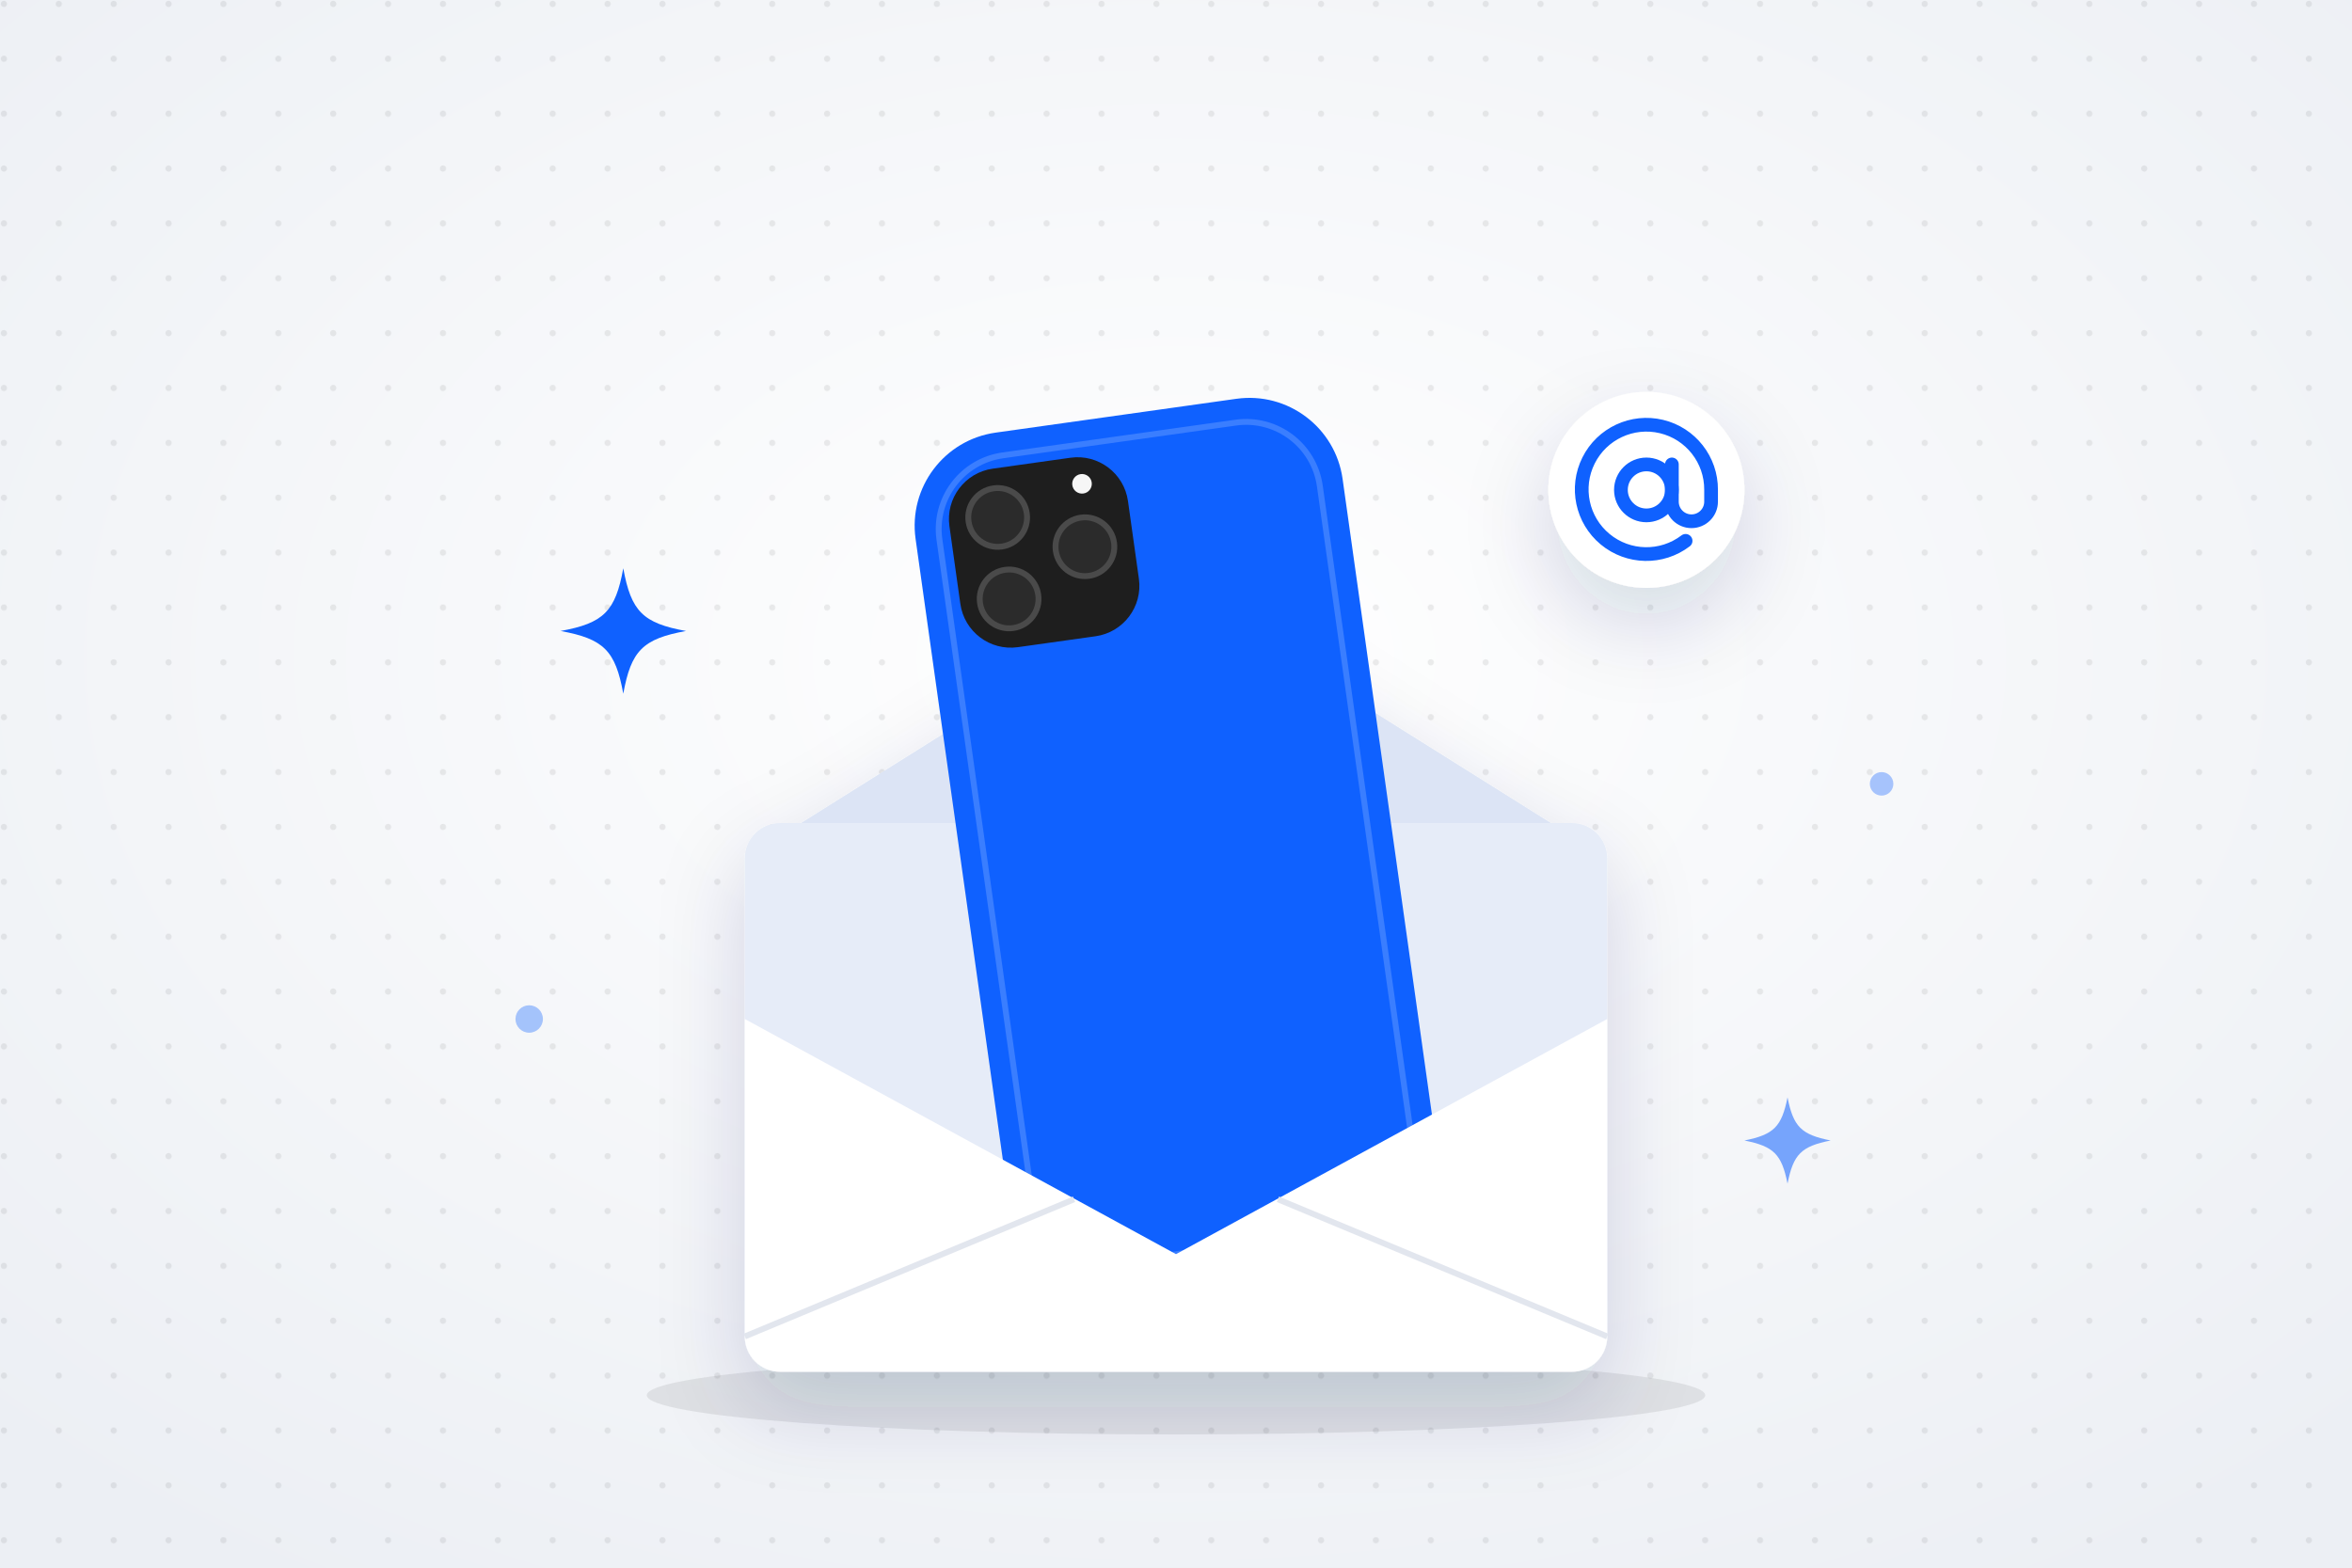
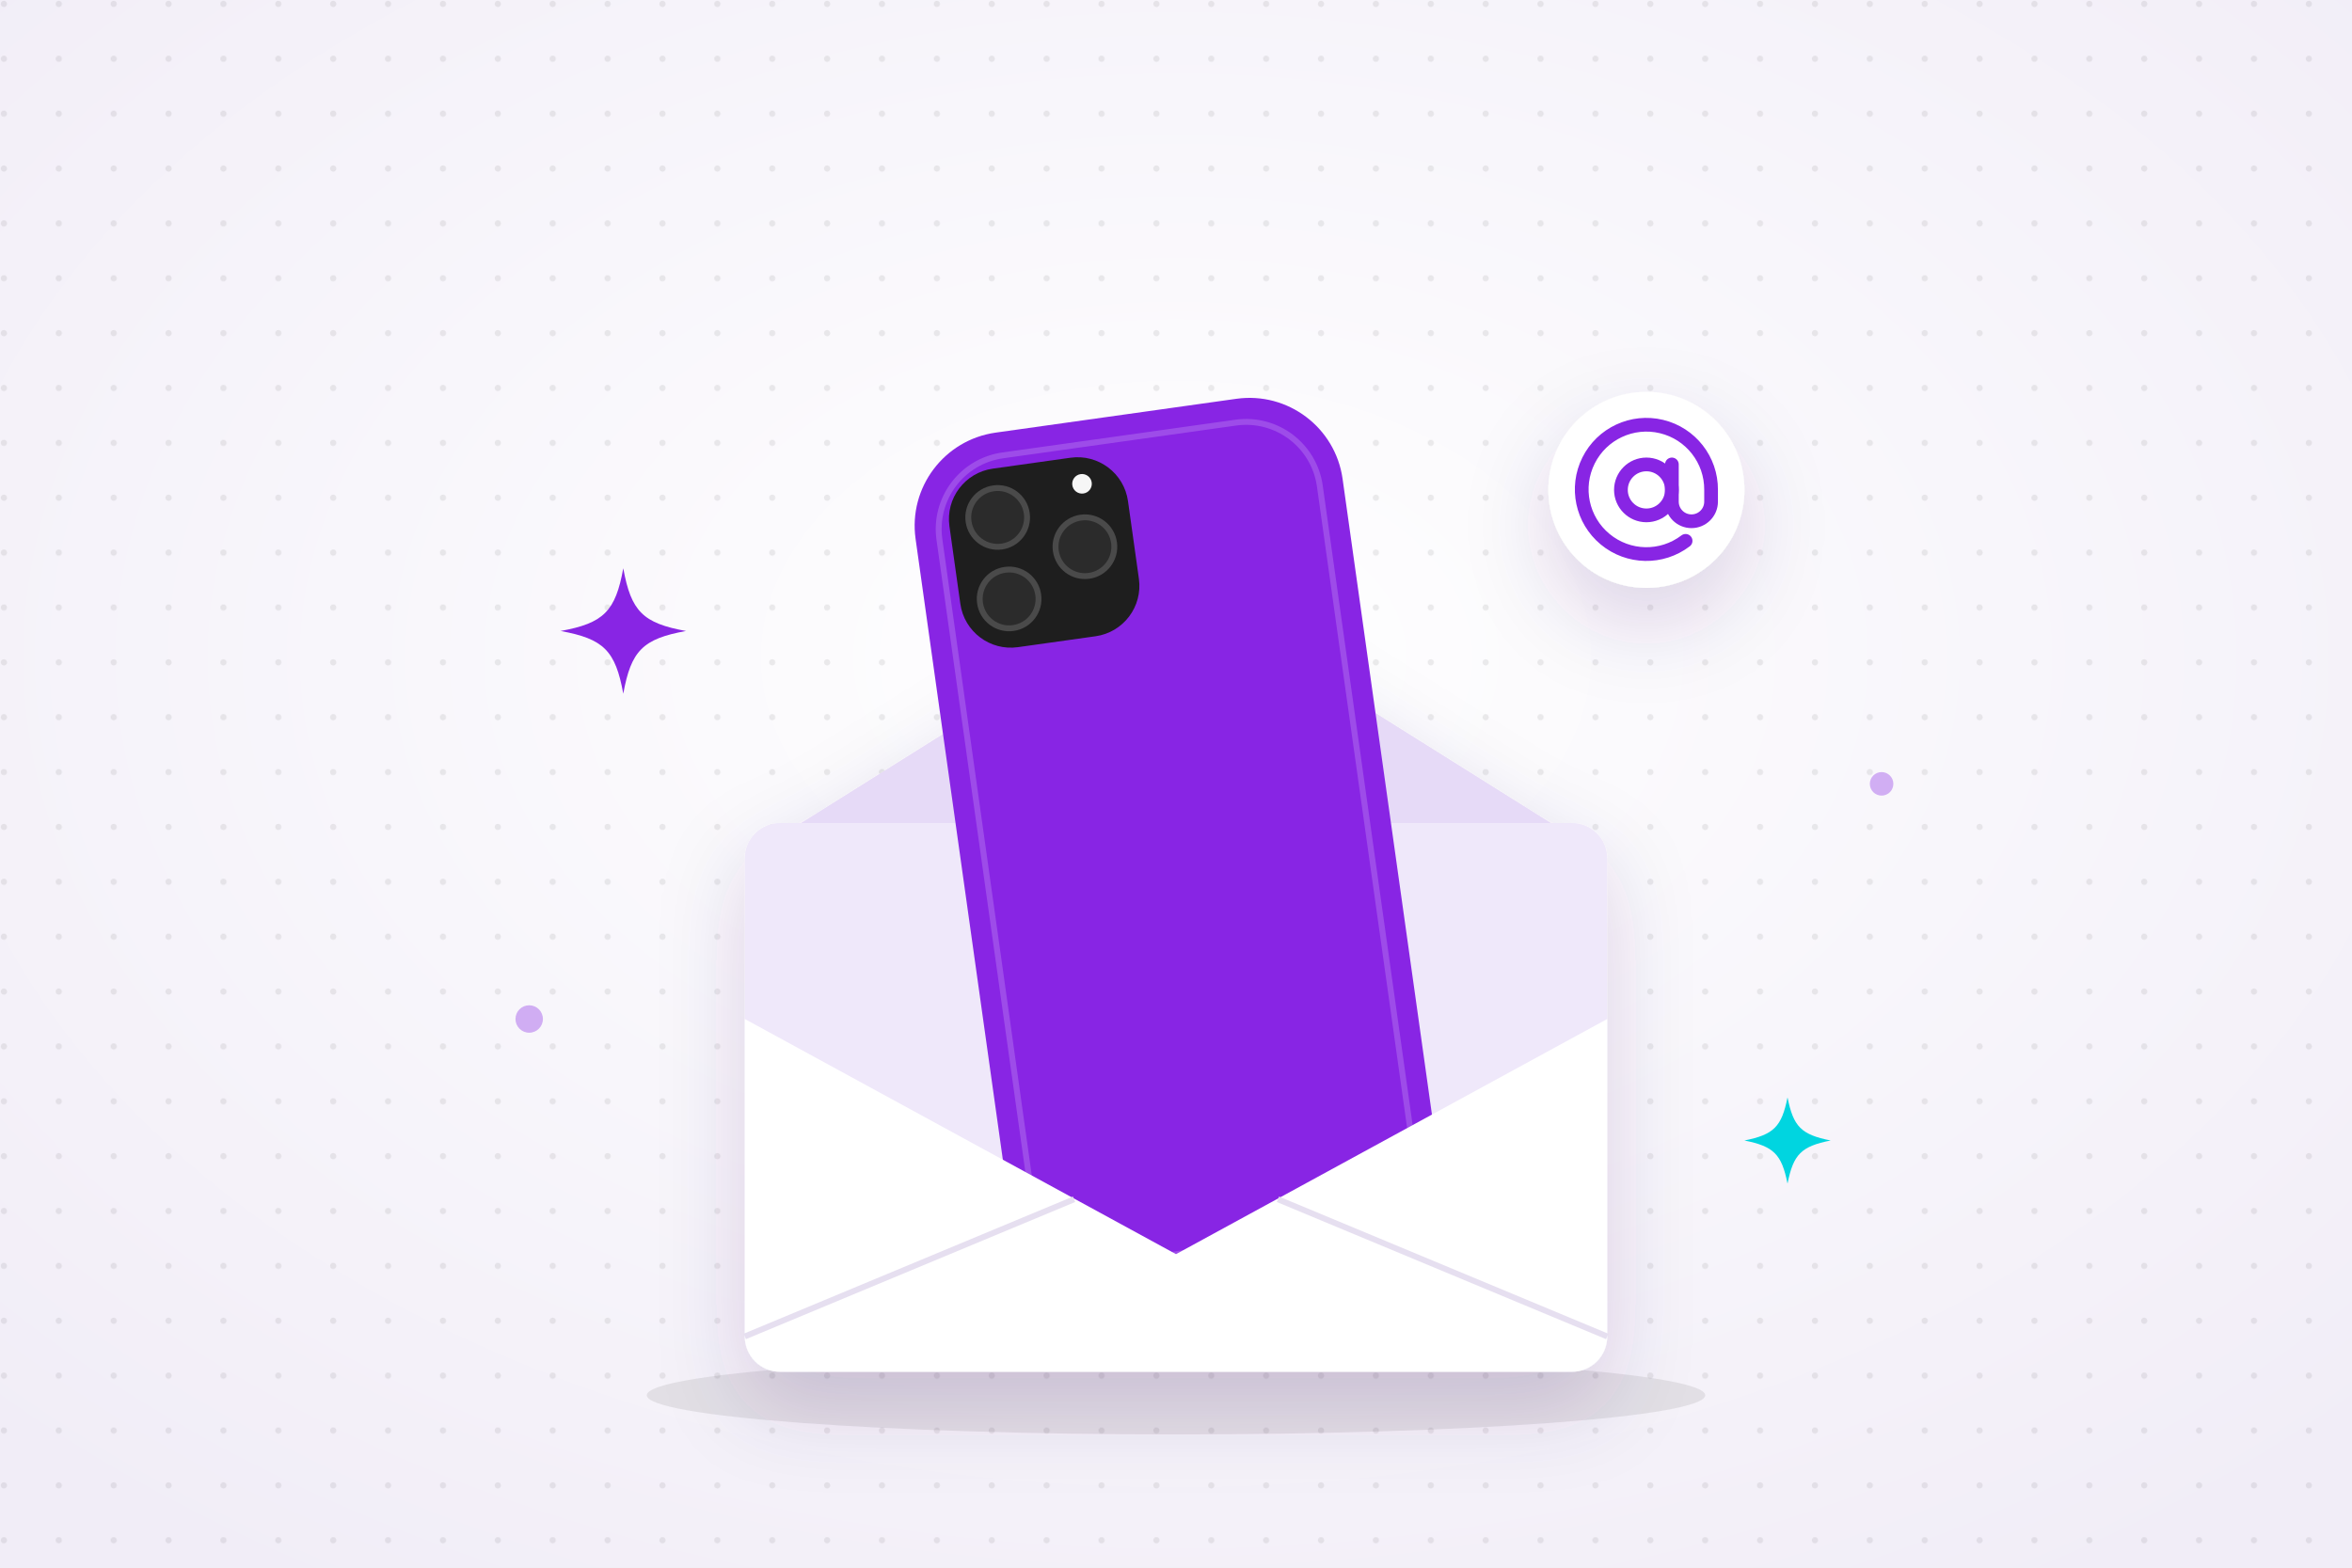
<svg xmlns="http://www.w3.org/2000/svg" viewBox="0 0 1200 800" width="1200" height="800">
  <defs>
    <radialGradient id="bg" cx=".5" cy=".42" r=".7">
      <stop offset="0" stop-color="#fff" />
-       <stop offset="1" stop-color="#ECEFF4" />
+       <stop offset="1" stop-color="#F1EDF7" />
    </radialGradient>
    <pattern id="dots" width="28" height="28" patternUnits="userSpaceOnUse">
      <circle cx="2" cy="2" r="1.6" fill="#1E1E1E" fill-opacity=".08" />
    </pattern>
    <filter id="shadow" x="-80%" y="-80%" width="260%" height="280%">
-       <feDropShadow dx="0" dy="18" stdDeviation="22" flood-color="#0B2A66" flood-opacity=".16" />
+       <feDropShadow dx="0" dy="18" stdDeviation="22" flood-color="#3A0D6B" flood-opacity=".16" />
    </filter>
  </defs>
  <rect width="1200" height="800" fill="url(#bg)" />
  <rect width="1200" height="800" fill="url(#dots)" />
  <ellipse cx="600" cy="712" rx="270" ry="20" fill="#000" opacity=".08" />
  <g filter="url(#shadow)">
-     <path d="M380 438 600 300 820 438Z" fill="#DCE4F5" />
-     <rect x="380" y="420" width="440" height="280" rx="18" fill="#E6ECF8" />
+     <path d="M380 438 600 300 820 438Z" fill="#E6DAF7" />
+     <rect x="380" y="420" width="440" height="280" rx="18" fill="#EFE8FA" />
  </g>
  <g transform="translate(600 430) rotate(-8)">
-     <rect x="-110" y="-220" width="220" height="440" rx="48" fill="#0F61FF" />
+     <rect x="-110" y="-220" width="220" height="440" rx="48" fill="#8825E4" />
    <rect x="-98" y="-208" width="196" height="416" rx="38" fill="none" stroke="#fff" stroke-opacity=".18" stroke-width="3" />
    <rect x="-92" y="-202" width="92" height="92" rx="26" fill="#1E1E1E" />
    <g fill="#2B2B2B" stroke="#4A4A4A" stroke-width="3">
      <circle cx="-67" cy="-177" r="15" />
      <circle cx="-67" cy="-135" r="15" />
      <circle cx="-25" cy="-156" r="15" />
    </g>
    <circle cx="-22" cy="-188" r="5" fill="#F6F6F6" />
  </g>
  <path d="M380 520 600 640 820 520V682a18 18 0 0 1-18 18H398a18 18 0 0 1-18-18Z" fill="#fff" />
-   <path d="M380 682 548 612M820 682 652 612" stroke="#E2E6EE" stroke-width="3" fill="none" />
+   <path d="M380 682 548 612M820 682 652 612" stroke="#E6DFF0" stroke-width="3" fill="none" />
  <g filter="url(#shadow)">
    <circle cx="840" cy="250" r="50" fill="#fff" />
  </g>
-   <g fill="none" stroke="#0F61FF" stroke-width="7" stroke-linecap="round">
+   <g fill="none" stroke="#8825E4" stroke-width="7" stroke-linecap="round">
    <circle cx="840" cy="250" r="13" />
    <path d="M853 237v19a10 10 0 0 0 20 0v-6a33 33 0 1 0-13 26" />
  </g>
-   <g fill="#0F61FF">
+   <g fill="#8825E4">
    <path d="M318 290c4 22 10 28 32 32-22 4-28 10-32 32-4-22-10-28-32-32 22-4 28-10 32-32Z" />
-     <path d="M912 560c3 15 7 19 22 22-15 3-19 7-22 22-3-15-7-19-22-22 15-3 19-7 22-22Z" opacity=".55" />
+     <path d="M912 560c3 15 7 19 22 22-15 3-19 7-22 22-3-15-7-19-22-22 15-3 19-7 22-22Z" fill="#00D5E0" />
    <circle cx="270" cy="520" r="7" opacity=".35" />
    <circle cx="960" cy="400" r="6" opacity=".35" />
  </g>
</svg>
